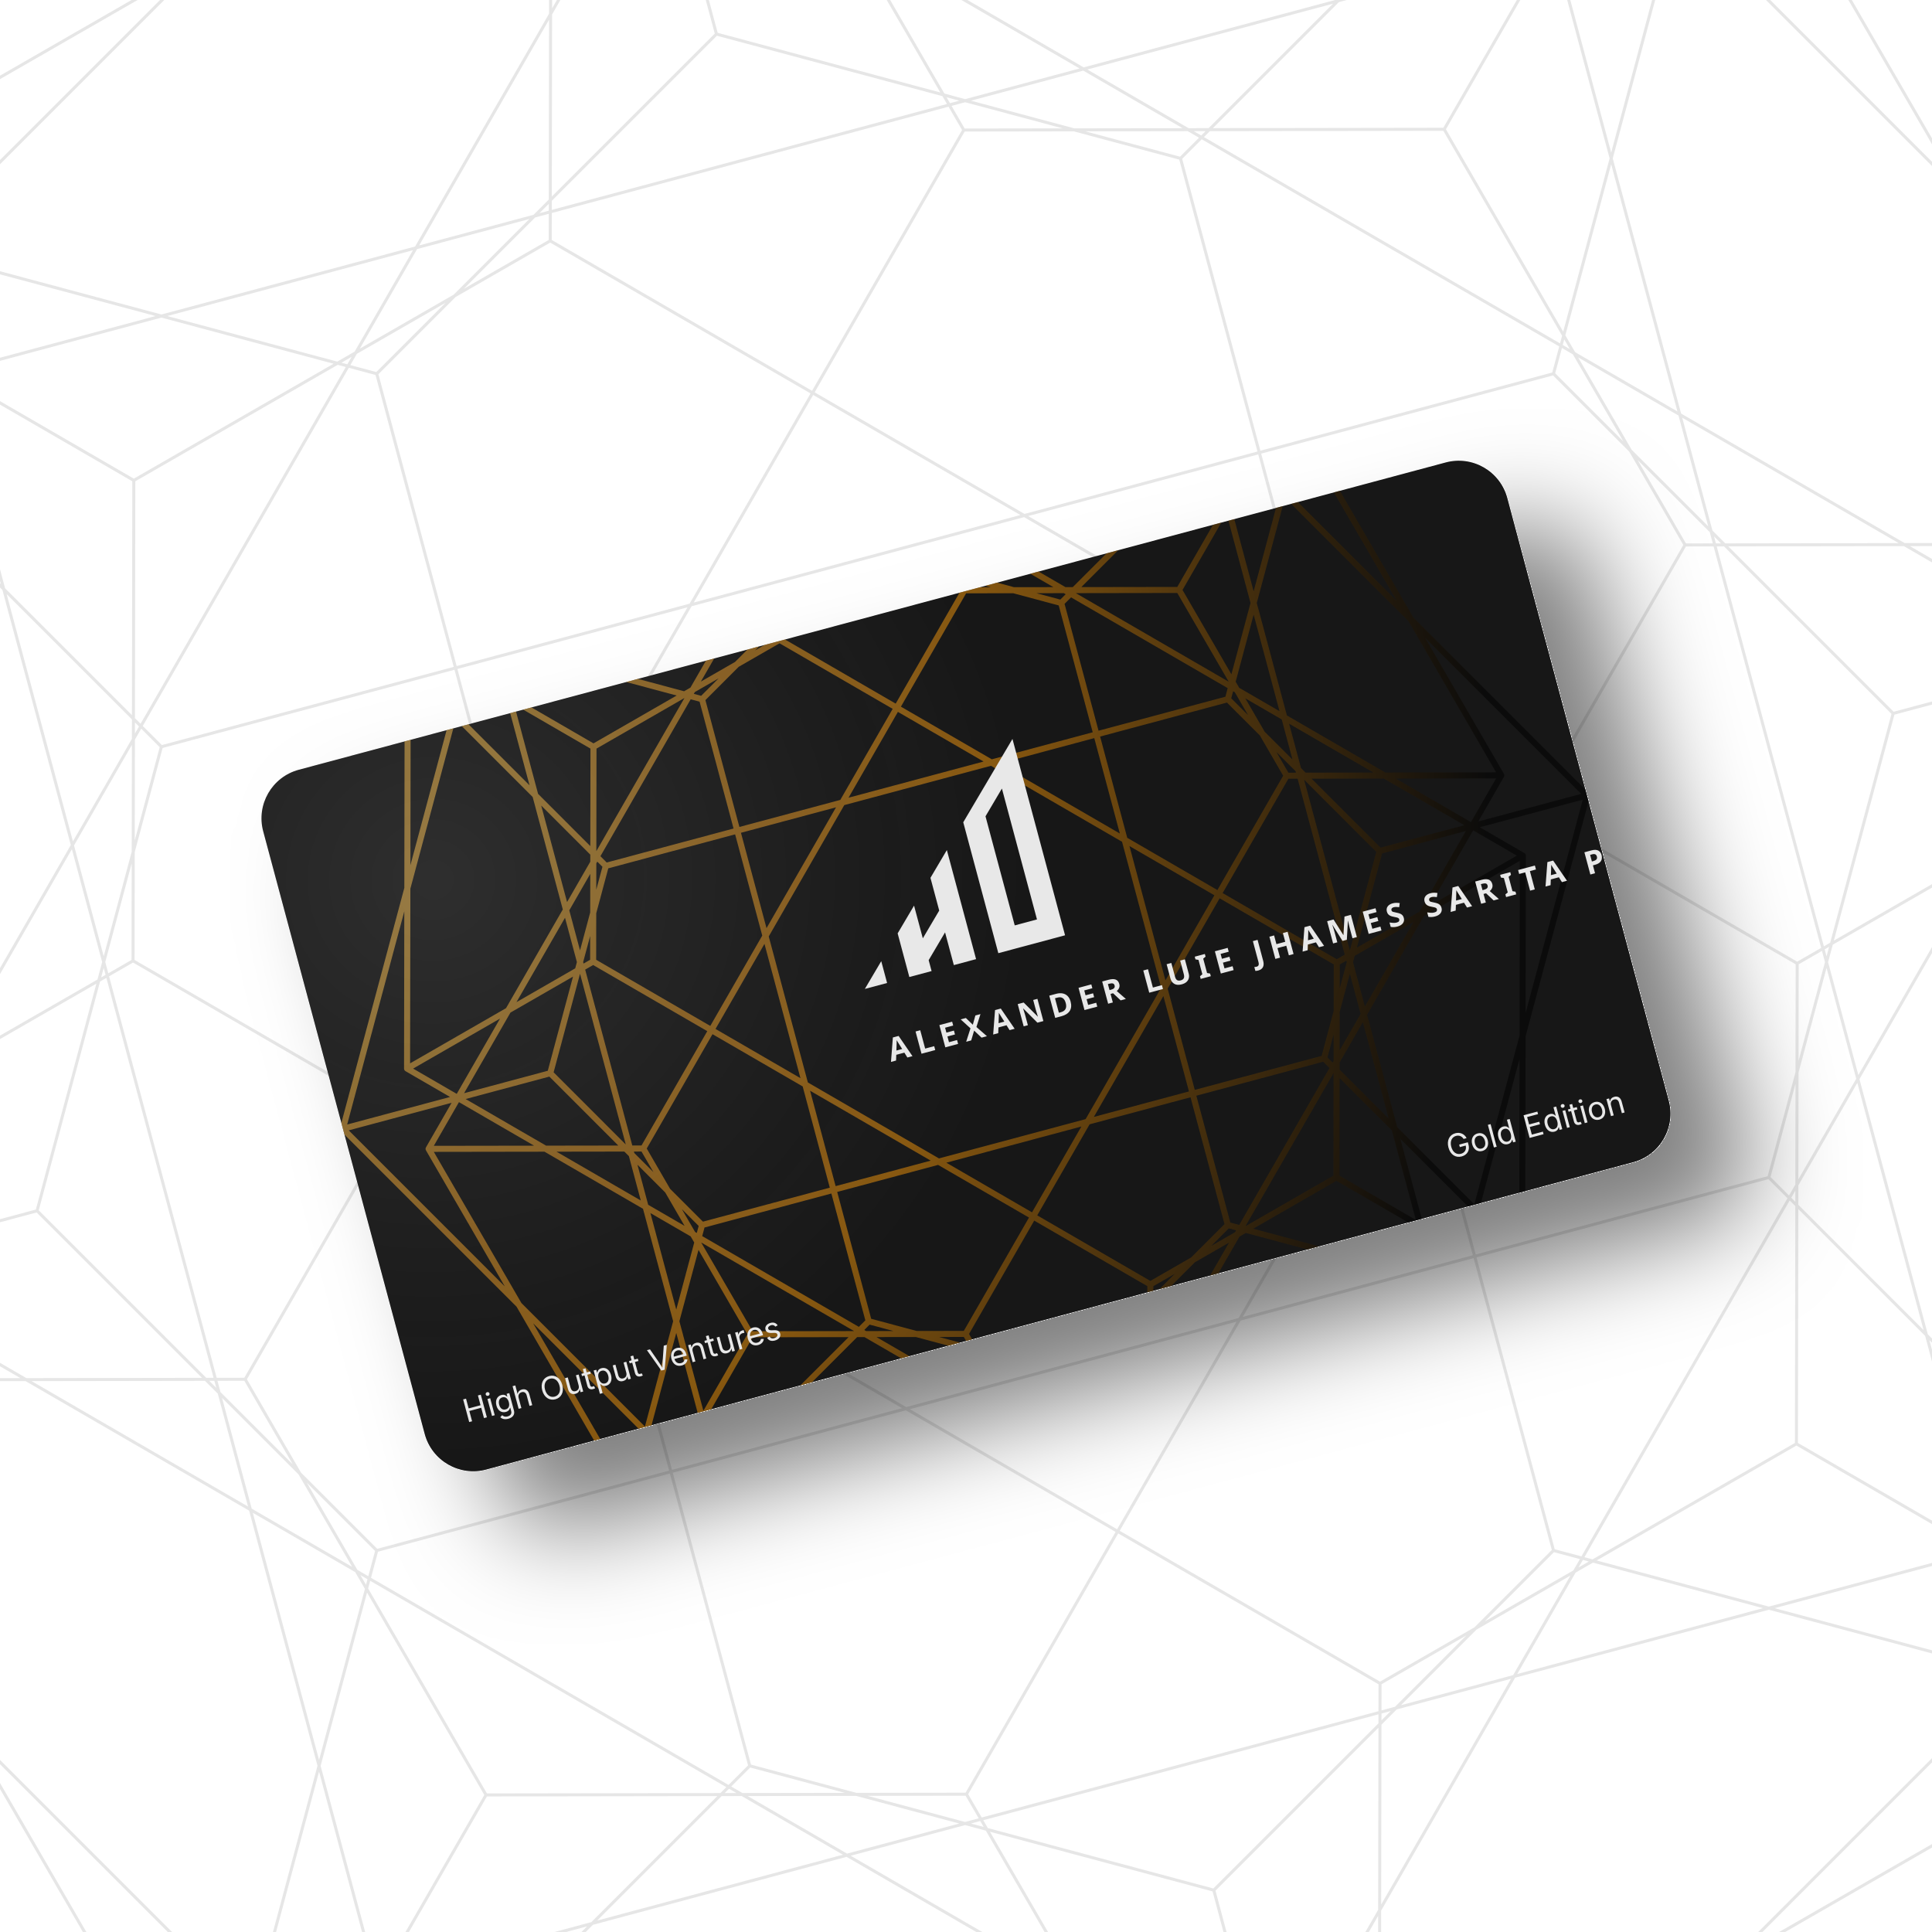
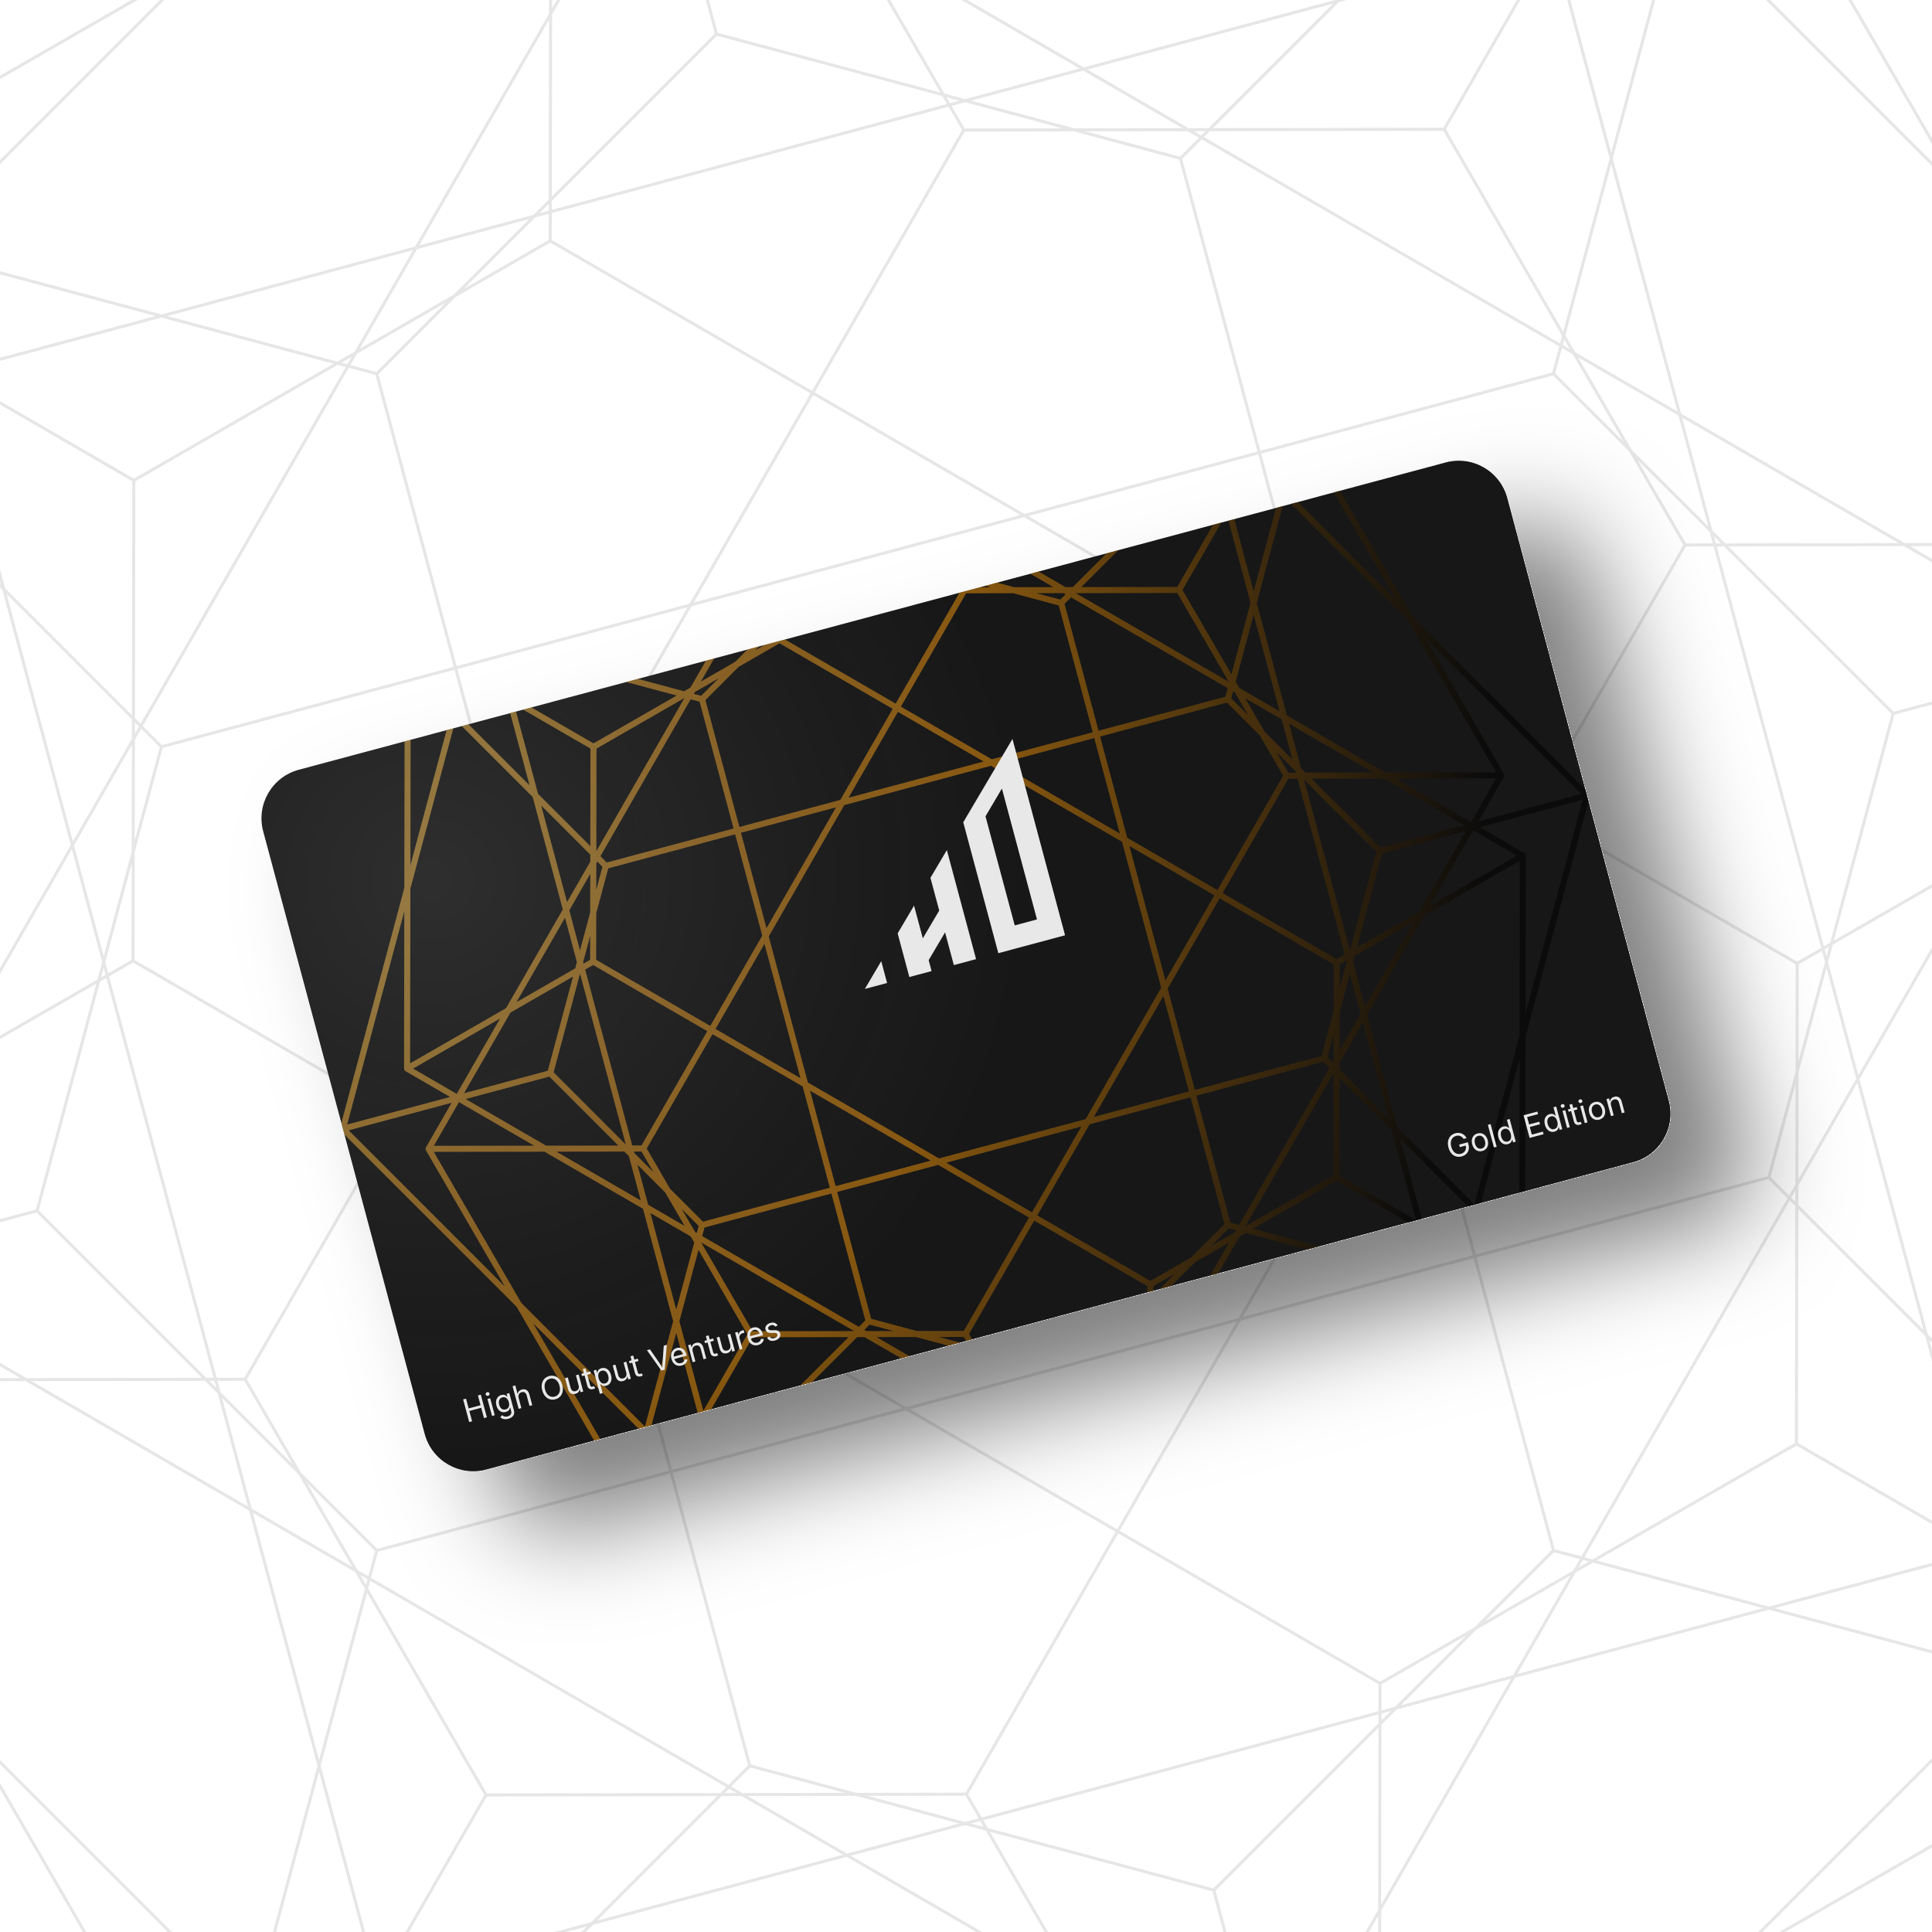
<svg xmlns="http://www.w3.org/2000/svg" width="1920" height="1920" viewBox="0 0 1920 1920" fill="none">
  <rect width="1920" height="1920" fill="#E5E5E5" />
  <g clip-path="url(#clip0_122_143)">
    <rect width="1920" height="1920" fill="white" />
    <path d="M588.438 -427.308L-86.714 247.861L407.537 2092.43M588.438 -427.308L1510.72 -180.171L2004.97 1664.4M588.438 -427.308L712.004 33.845M2004.97 1664.4L1329.82 2339.57M2004.97 1664.4L1543.85 1540.84M1329.82 2339.57L407.537 2092.43M1329.82 2339.57L1206.25 1878.41M407.537 2092.43L745.099 1754.87M-86.714 247.858L374.405 371.417L712.004 33.843L1173.16 157.392L1510.72 -180.173M745.099 1754.87L1206.26 1878.42L1543.85 1540.84M745.099 1754.87L374.407 371.421M1543.85 1540.84L1173.16 157.395M1667.4 -89.712L2342.57 585.438L2095.43 1507.72M1667.4 -89.712L-177.171 404.538M1667.4 -89.712L1543.84 371.407L1881.41 709.006L1757.86 1170.16M2095.43 1507.72L250.86 2001.97M2095.43 1507.72L1757.86 1170.16M250.86 2001.97L-424.309 1326.82L-177.171 404.538M250.86 2001.97L374.42 1540.85M-177.171 404.538L160.394 742.1L36.845 1203.26L374.42 1540.85M1757.86 1170.16L374.42 1540.85M1543.84 371.41L160.394 742.103M2342.57 585.44L1881.41 709.008M36.845 1203.26L-424.308 1326.82M2199.86 719.371L2198.35 1674.22L1370.68 2150.31M2199.86 719.371L547.572 -238.052M2199.86 719.371L1786.03 957.433L1785.27 1434.86L1371.45 1672.92L1370.68 2150.31M1370.68 2150.31L-281.6 1192.9M-281.6 1192.9L-280.099 238.06M-281.6 1192.9L132.228 954.835L132.983 477.412M-280.099 238.06L547.572 -238.052M-280.099 238.06L132.983 477.412M547.572 -238.052L546.811 239.35L132.983 477.412M1786.03 957.432L546.811 239.347M1371.45 1672.92L132.229 954.838M2198.35 1674.22L1785.28 1434.86M-233.756 1371.46L244.965 2197.63L1199.8 2196.09M-233.756 1371.46L718.455 -283.84M-233.756 1371.46L243.661 1370.71L483.026 1783.79L960.443 1783.05L1199.8 2196.09M1199.8 2196.09L2152.01 540.813M2152.01 540.813L1673.28 -285.347M2152.01 540.813L1674.6 541.559L1435.23 128.476M1673.28 -285.347L718.455 -283.84M1673.28 -285.347L1435.23 128.476M718.455 -283.84L957.814 129.222L1435.23 128.476M243.661 1370.71L957.815 129.219M960.445 1783.05L1674.6 541.561M244.966 2197.62L483.028 1783.79" stroke="black" stroke-opacity="0.1" stroke-width="3" stroke-miterlimit="10" stroke-linecap="round" stroke-linejoin="round" />
    <g filter="url(#filter0_d_122_143)">
      <g clip-path="url(#clip1_122_143)">
        <rect x="248.633" y="777.911" width="1280" height="720" rx="50" transform="rotate(-15 248.633 777.911)" fill="#171717" />
        <path d="M793.319 337.944L491.627 639.644L712.483 1463.89M793.319 337.944L1205.44 448.378L1426.3 1272.63M793.319 337.944L848.535 544.011M1426.3 1272.63L1124.61 1574.33M1426.3 1272.63L1220.25 1217.41M1124.61 1574.33L712.483 1463.89M1124.61 1574.33L1069.39 1368.26M712.483 1463.89L863.323 1313.05M491.626 639.643L697.678 694.856L848.534 544.01L1054.6 599.218L1205.44 448.377M863.323 1313.05L1069.39 1368.26L1220.25 1217.41M863.323 1313.05L697.679 694.857M1220.25 1217.41L1054.6 599.22M1275.45 488.799L1577.16 790.491L1466.72 1202.62M1275.45 488.799L451.206 709.656M1275.45 488.799L1220.24 694.851L1371.09 845.708L1315.88 1051.78M1466.72 1202.62L642.472 1423.47M1466.72 1202.62L1315.88 1051.78M642.472 1423.47L340.772 1121.78L451.206 709.656M642.472 1423.47L697.685 1217.42M451.206 709.656L602.047 860.496L546.839 1066.56L697.685 1217.42M1315.88 1051.78L697.685 1217.42M1220.24 694.852L602.047 860.497M1577.16 790.492L1371.09 845.708M546.839 1066.57L340.772 1121.78M1513.38 850.339L1512.71 1277.01L1142.87 1489.75M1513.38 850.339L775.058 422.514M1513.38 850.339L1328.46 956.718L1328.13 1170.06L1143.21 1276.43L1142.87 1489.75M1142.87 1489.75L404.541 1061.94M404.541 1061.94L405.212 635.265M404.541 1061.94L589.461 955.557L589.798 742.219M405.212 635.265L775.058 422.514M405.212 635.265L589.798 742.219M775.058 422.514L774.718 635.841L589.798 742.219M1328.46 956.717L774.718 635.84M1143.21 1276.43L589.462 955.558M1512.71 1277.01L1328.13 1170.05M425.921 1141.72L639.838 1510.9L1066.51 1510.21M425.921 1141.72L851.417 402.053M425.921 1141.72L639.255 1141.39L746.216 1325.98L959.55 1325.64L1066.51 1510.21M1066.51 1510.21L1492 770.55M1492 770.55L1278.08 401.38M1492 770.55L1278.67 770.884L1171.71 586.297M1278.08 401.38L851.417 402.053M1278.08 401.38L1171.71 586.297M851.417 402.053L958.375 586.63L1171.71 586.297M639.255 1141.39L958.375 586.629M959.551 1325.65L1278.67 770.885M639.838 1510.9L746.216 1325.98" stroke="url(#paint0_radial_122_143)" stroke-opacity="0.5" stroke-width="6" stroke-miterlimit="10" stroke-linecap="round" stroke-linejoin="round" />
        <ellipse opacity="0.2" cx="430.895" cy="874.703" rx="591.667" ry="579.333" transform="rotate(-15 430.895 874.703)" fill="url(#paint1_radial_122_143)" />
        <text transform="translate(455.515 1383.87) rotate(-15)" fill="#E8E8E8" xml:space="preserve" style="white-space: pre" font-family="Inter" font-size="32.03" letter-spacing="0em">
          <tspan x="0" y="31.147">High Output Ventures</tspan>
        </text>
        <text transform="translate(1431.74 1122.29) rotate(-15)" fill="#E8E8E8" xml:space="preserve" style="white-space: pre" font-family="Inter" font-size="32.03" letter-spacing="0em">
          <tspan x="0.86" y="31.147">Gold Edition</tspan>
-         </text>
-         <text transform="translate(576.325 1108.36) rotate(-15)" fill="#E8E8E8" xml:space="preserve" style="white-space: pre" font-family="Aleo" font-size="32.03" font-weight="bold" letter-spacing="0.2em">
-           <tspan x="312.329" y="28.769">ALEXANDER LUIE JHAMES SARITA PBD</tspan>
        </text>
        <path d="M859.474 982.795L875.773 955.191L881.583 976.871L859.474 982.795ZM947.909 959.099L939.196 926.579L922.896 954.183L925.801 965.023L903.692 970.947L892.073 927.587L908.373 899.983L914.183 921.663L917.087 932.503L933.387 904.899L924.673 872.38L940.973 844.776L946.782 866.456L958.4 909.815L970.019 953.174L947.909 959.099ZM1013.11 848.684L1001.49 805.325L995.682 783.645L979.382 811.248L991 854.608L1008.43 919.646L1030.54 913.722L1013.11 848.684ZM1036.35 935.402L1014.24 941.326L992.127 947.25L968.891 860.532L957.273 817.173L973.573 789.569L989.873 761.965L1006.17 734.361L1011.98 756.041L1023.6 799.4L1035.22 842.76L1058.45 929.478L1036.35 935.402Z" fill="#E8E8E8" />
      </g>
    </g>
  </g>
  <defs>
    <filter id="filter0_d_122_143" x="228.633" y="406.622" width="1622.73" height="1226.75" filterUnits="userSpaceOnUse" color-interpolation-filters="sRGB">
      <feFlood flood-opacity="0" result="BackgroundImageFix" />
      <feColorMatrix in="SourceAlpha" type="matrix" values="0 0 0 0 0 0 0 0 0 0 0 0 0 0 0 0 0 0 127 0" result="hardAlpha" />
      <feOffset dx="80" dy="60" />
      <feGaussianBlur stdDeviation="50" />
      <feComposite in2="hardAlpha" operator="out" />
      <feColorMatrix type="matrix" values="0 0 0 0 0 0 0 0 0 0 0 0 0 0 0 0 0 0 0.5 0" />
      <feBlend mode="normal" in2="BackgroundImageFix" result="effect1_dropShadow_122_143" />
      <feBlend mode="normal" in="SourceGraphic" in2="effect1_dropShadow_122_143" result="shape" />
    </filter>
    <radialGradient id="paint0_radial_122_143" cx="0" cy="0" r="1" gradientUnits="userSpaceOnUse" gradientTransform="translate(215.101 784.135) rotate(13.7391) scale(1540.42)">
      <stop offset="0.169" stop-color="#FFC045" />
      <stop offset="0.336" stop-color="#F1A026" />
      <stop offset="0.502" stop-color="#F99909" />
      <stop offset="0.823" />
    </radialGradient>
    <radialGradient id="paint1_radial_122_143" cx="0" cy="0" r="1" gradientUnits="userSpaceOnUse" gradientTransform="translate(430.895 874.703) rotate(90) scale(579.333 591.667)">
      <stop stop-color="white" stop-opacity="0.5" />
      <stop offset="1" stop-color="#D9D9D9" stop-opacity="0" />
    </radialGradient>
    <clipPath id="clip0_122_143">
      <rect width="1920" height="1920" fill="white" />
    </clipPath>
    <clipPath id="clip1_122_143">
      <rect x="248.633" y="777.911" width="1280" height="720" rx="50" transform="rotate(-15 248.633 777.911)" fill="white" />
    </clipPath>
  </defs>
</svg>
